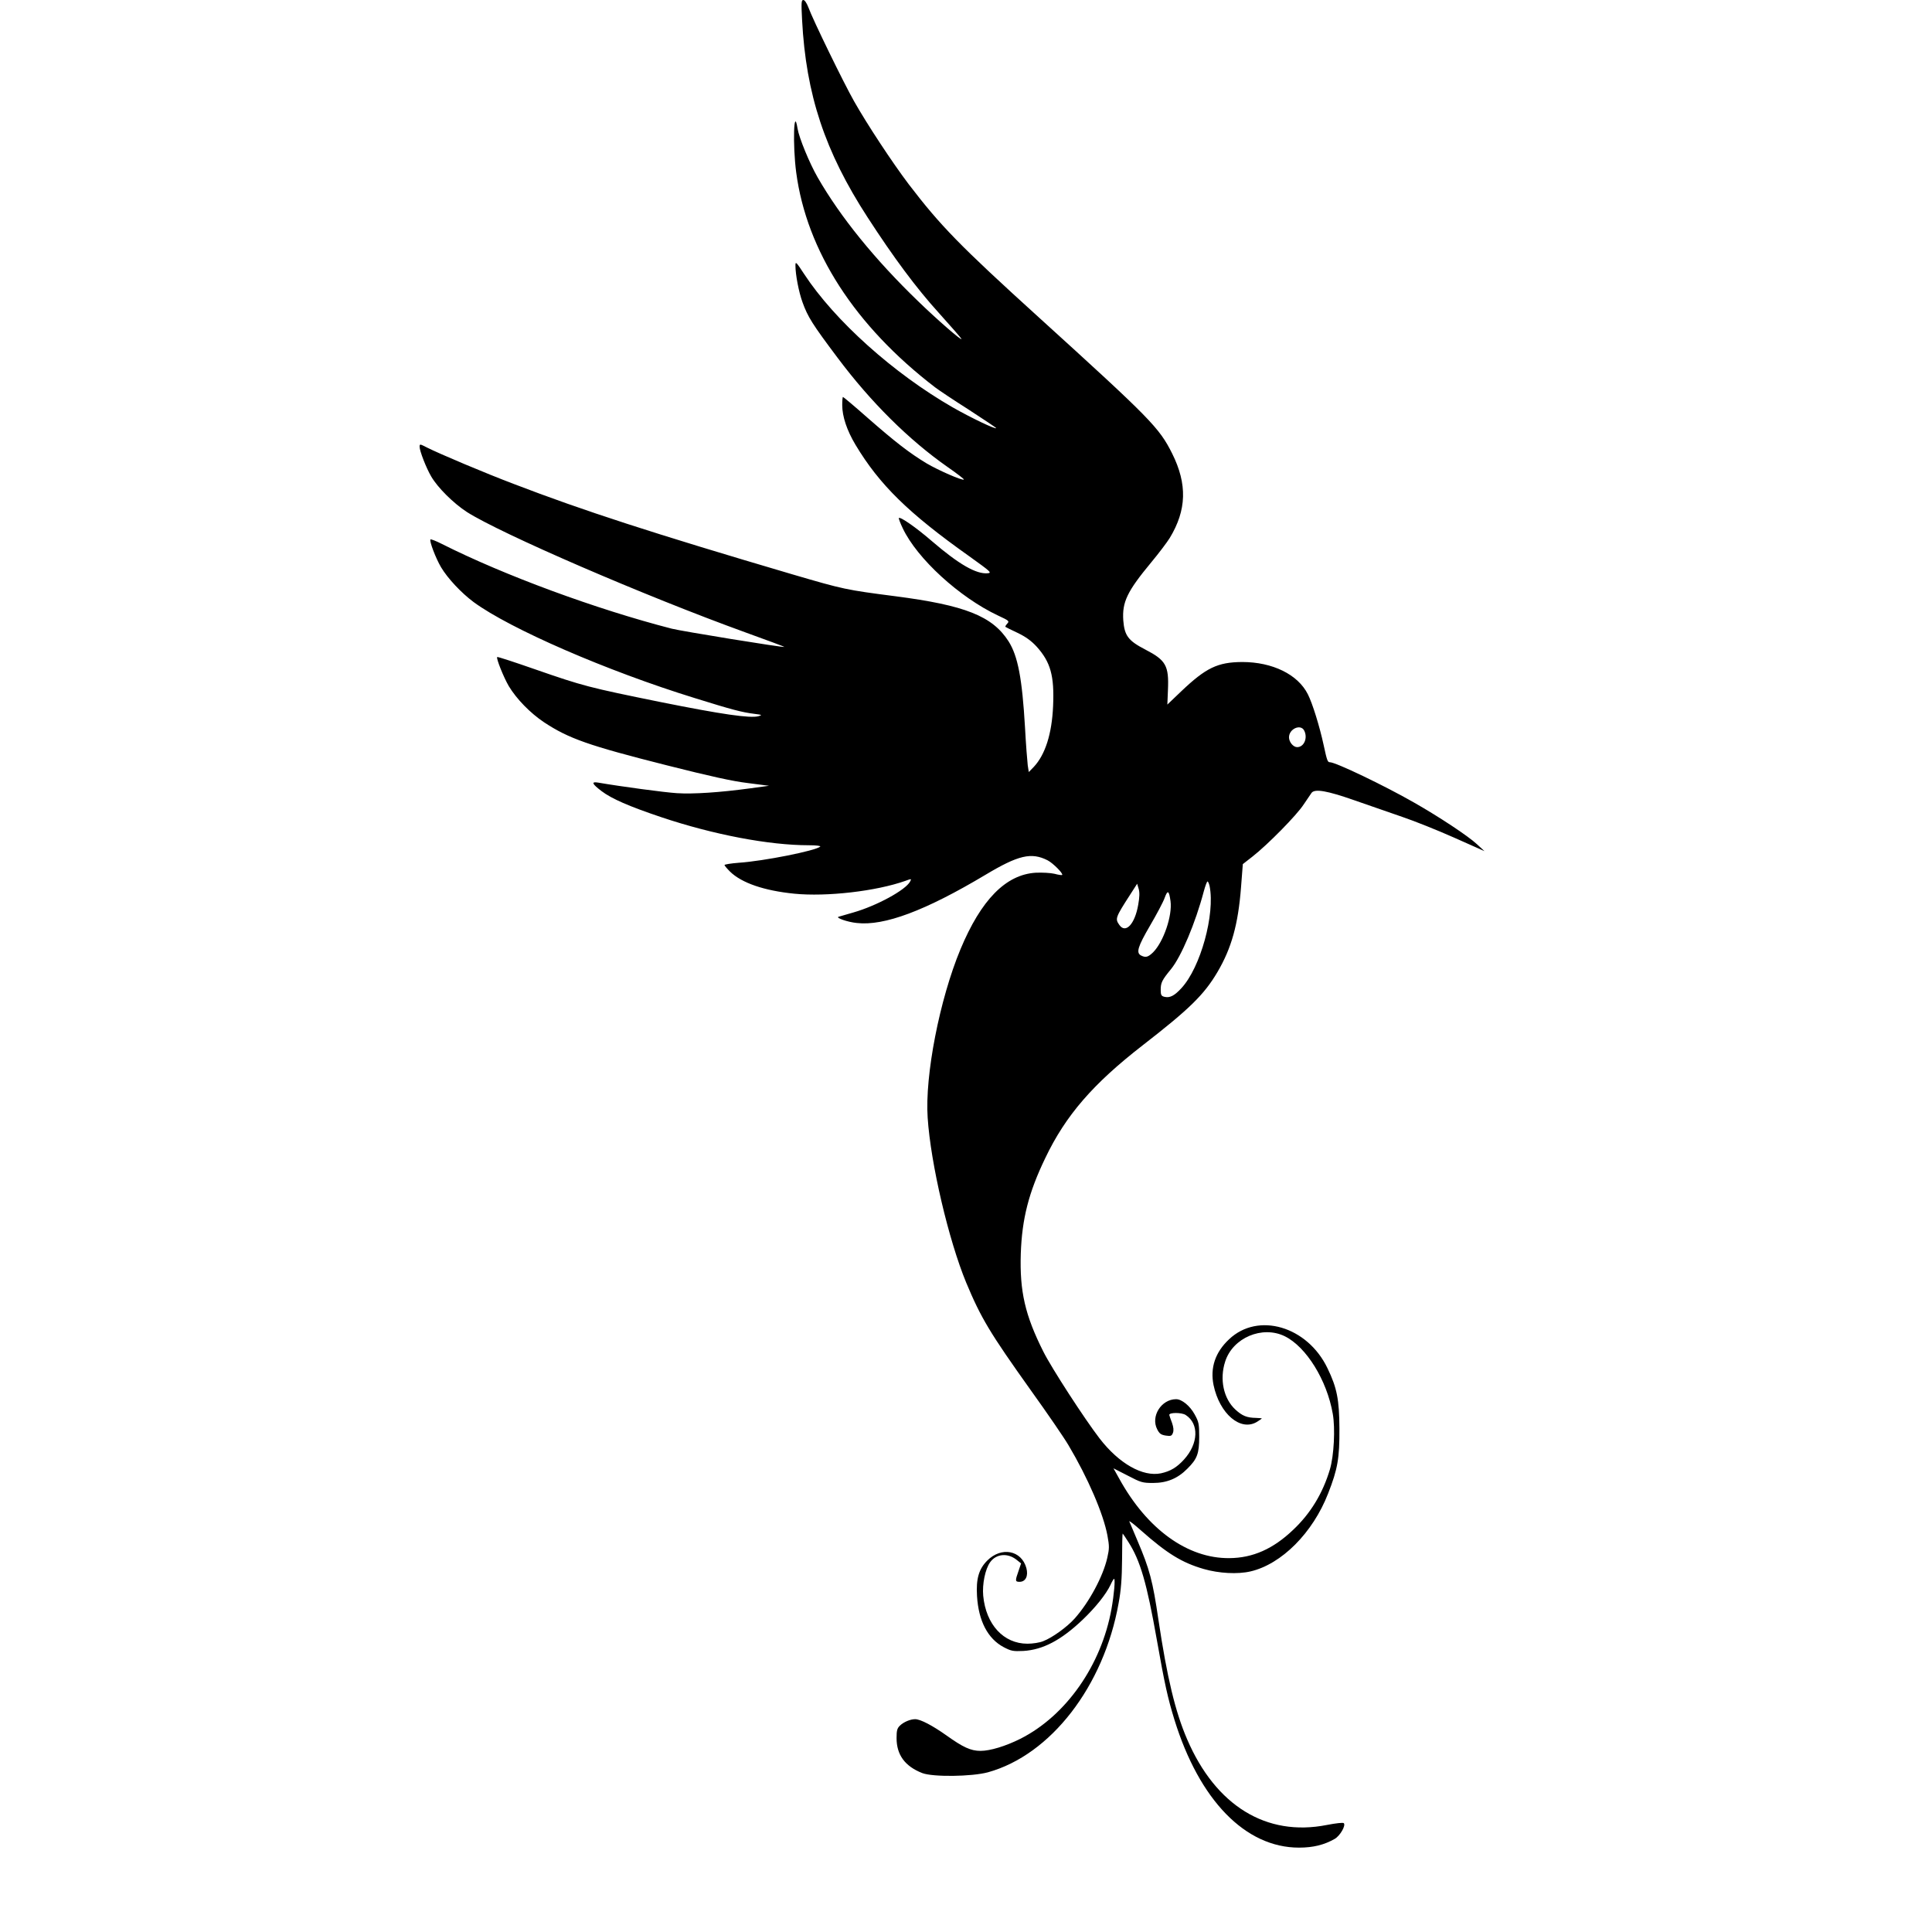
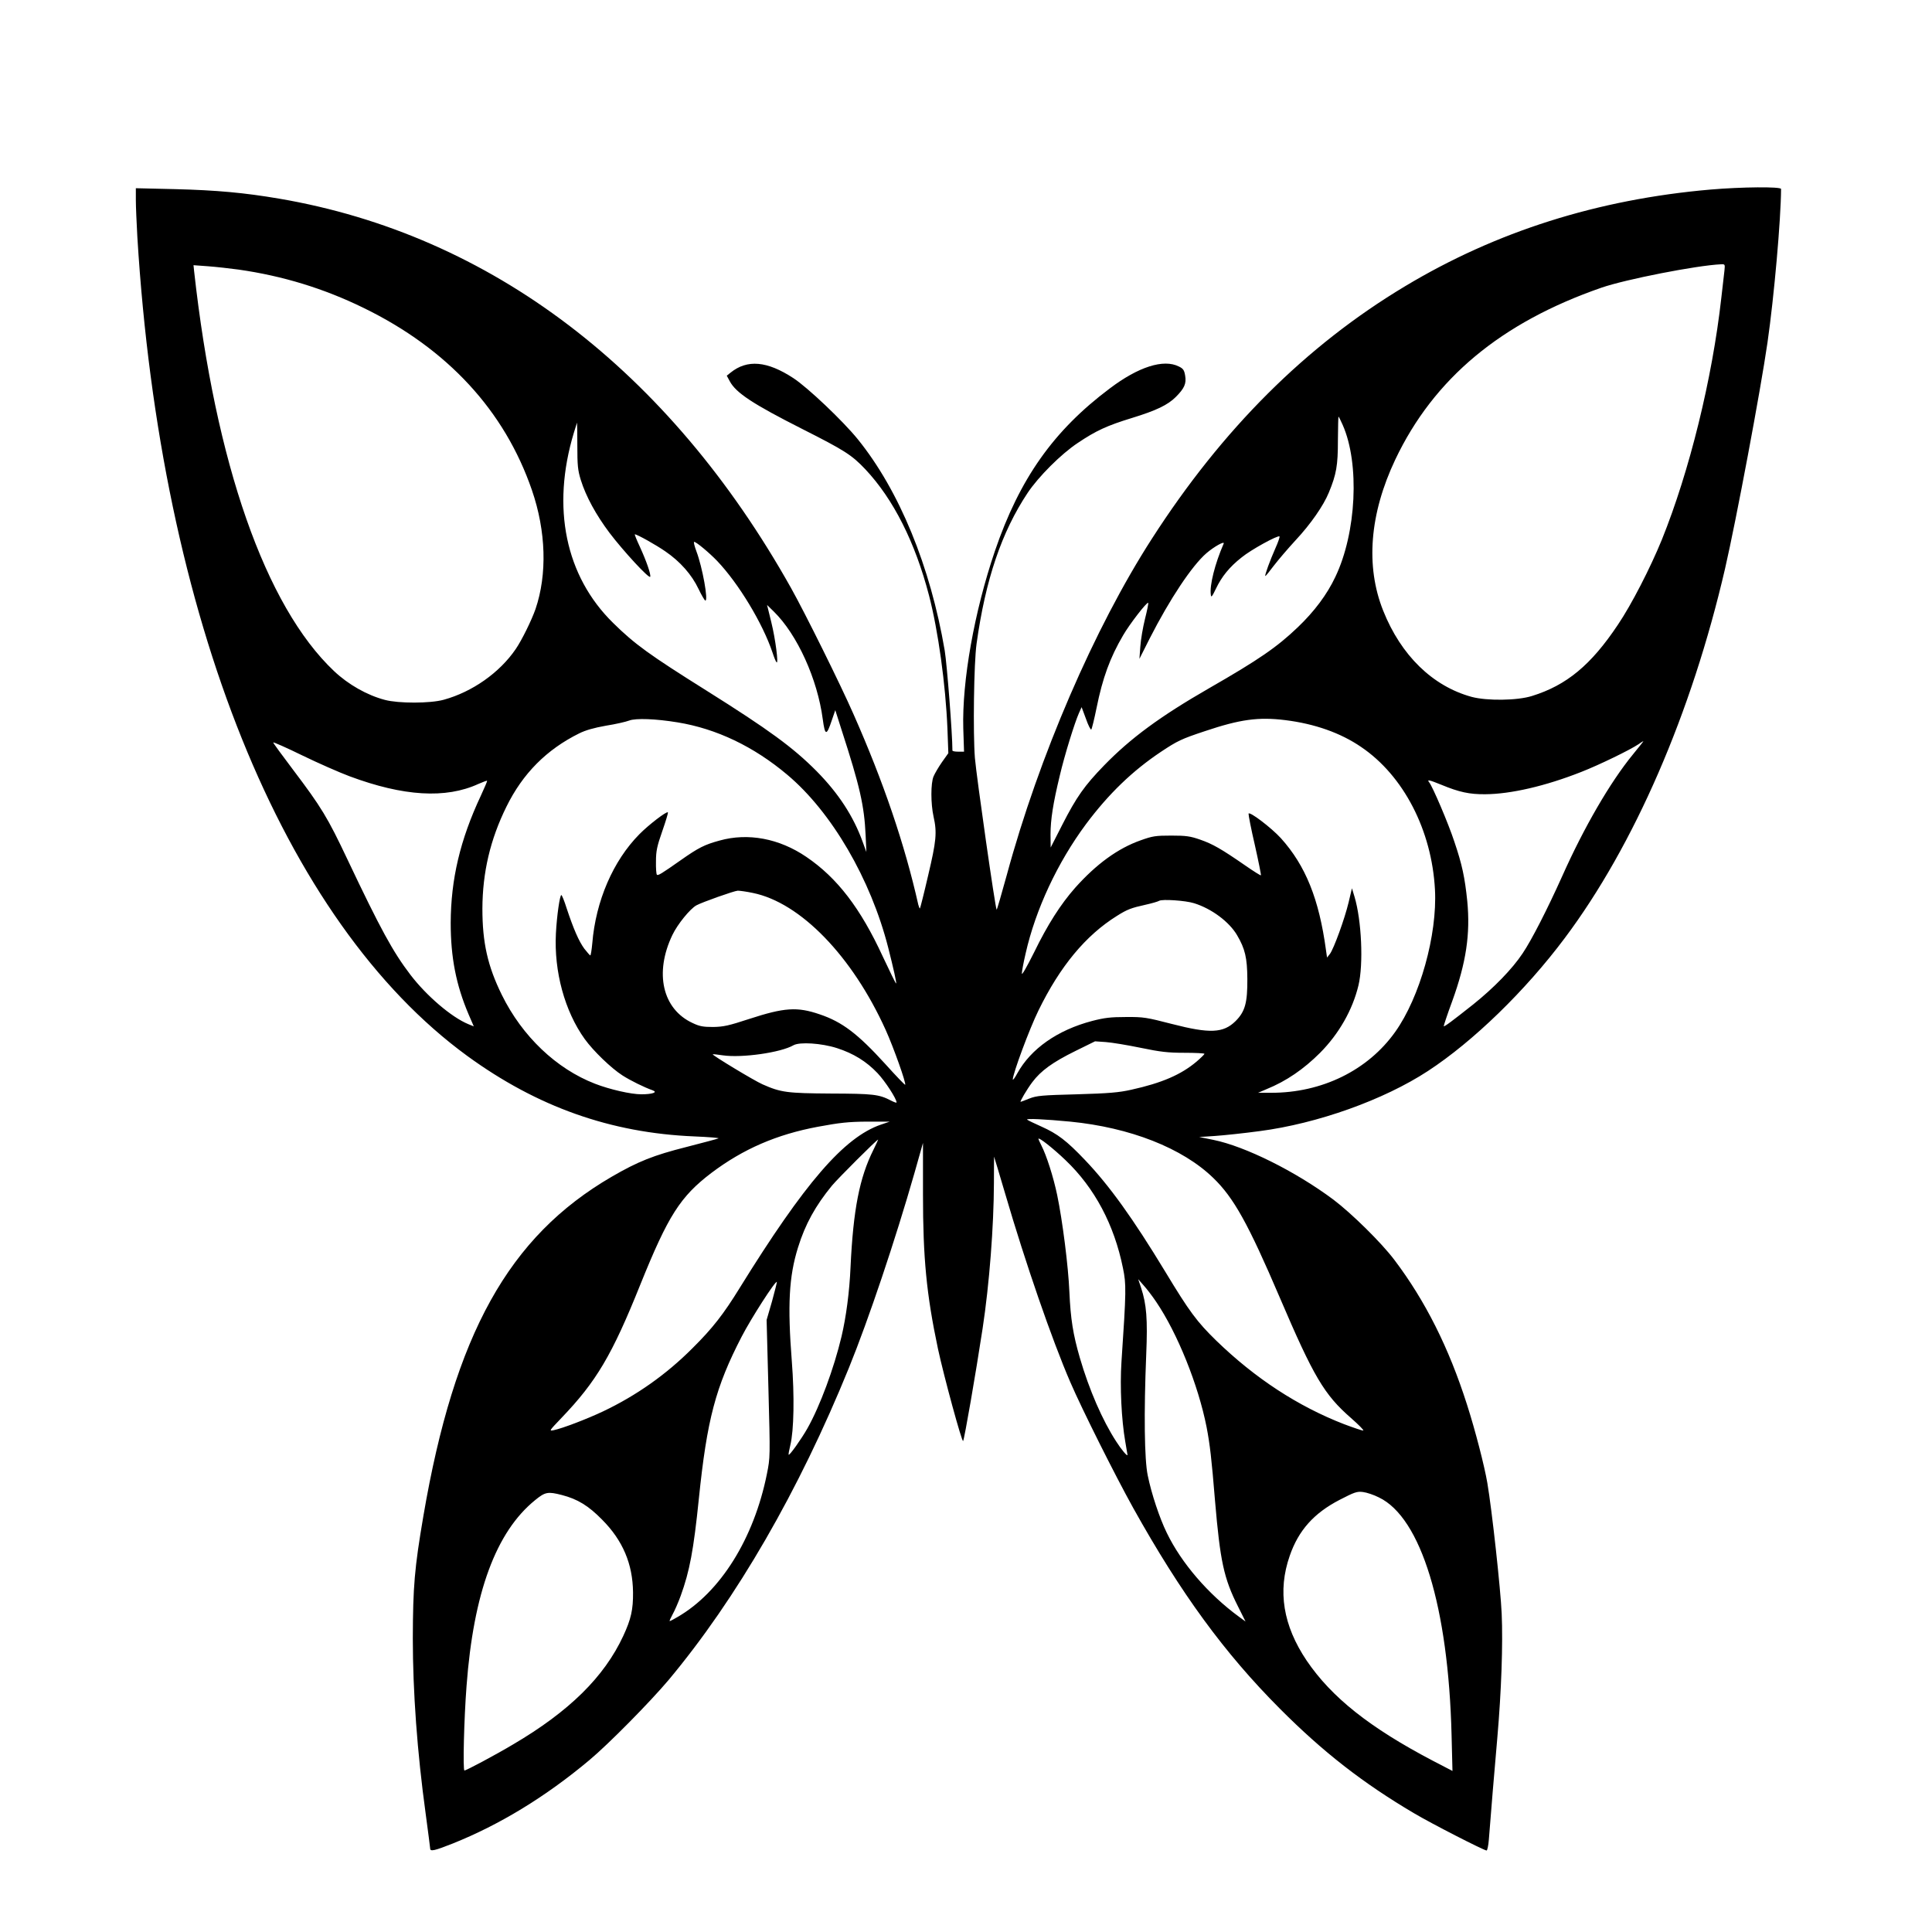
<svg xmlns="http://www.w3.org/2000/svg" version="1.0" width="1280pt" height="1280pt" viewBox="0 0 1280 1280" preserveAspectRatio="xMidYMid meet">
  <g transform="translate(0,1280) scale(0.1,-0.1)" fill="#000000" stroke="none">
-     <path d="M5314 12668 c26 -495 151 -872 434 -1308 173 -267 323 -469 471 -632 83 -92 151 -170 151 -174 0 -12 -159 126 -288 251 -286 276 -514 557 -665 820 -54 94 -123 262 -133 323 -25 156 -33 -109 -9 -290 69 -521 389 -1017 920 -1424 22 -17 122 -84 223 -148 100 -65 182 -120 182 -122 0 -12 -169 69 -288 137 -392 225 -782 575 -984 883 -53 81 -58 86 -58 57 0 -60 22 -176 47 -244 35 -97 66 -146 232 -367 220 -294 472 -544 729 -724 62 -43 111 -81 108 -83 -9 -9 -169 61 -247 107 -114 69 -206 140 -390 301 -87 77 -161 139 -164 139 -3 0 -5 -24 -5 -54 0 -75 31 -168 88 -263 159 -265 351 -453 753 -738 142 -102 152 -110 123 -113 -76 -7 -191 59 -369 212 -104 90 -210 164 -220 154 -2 -2 9 -33 26 -68 95 -201 376 -458 631 -578 73 -34 77 -37 61 -54 -9 -10 -14 -19 -12 -21 2 -2 38 -20 81 -40 54 -26 91 -53 126 -91 92 -102 118 -193 109 -394 -8 -184 -52 -322 -128 -403 l-33 -34 -7 45 c-3 25 -12 137 -18 250 -19 325 -47 473 -109 571 -107 167 -287 239 -752 299 -325 42 -340 45 -681 145 -923 272 -1385 422 -1846 599 -185 70 -493 200 -574 241 -47 24 -49 25 -49 5 0 -28 44 -141 77 -197 43 -74 147 -177 236 -235 224 -143 1175 -555 1849 -799 142 -51 256 -94 255 -95 -5 -6 -686 105 -747 121 -501 129 -1109 353 -1522 561 -39 20 -73 33 -76 30 -9 -9 35 -125 70 -184 44 -74 134 -170 216 -231 241 -177 882 -456 1465 -636 250 -78 313 -94 392 -104 55 -7 57 -8 30 -16 -54 -15 -242 12 -650 94 -473 96 -512 106 -831 217 -135 47 -247 84 -250 81 -8 -8 43 -135 77 -193 52 -86 142 -178 233 -239 164 -108 293 -154 816 -286 285 -72 434 -105 535 -117 l140 -18 -125 -17 c-199 -27 -377 -39 -485 -32 -81 5 -371 44 -522 70 -48 8 -41 -8 22 -56 67 -51 182 -101 396 -173 346 -116 714 -186 978 -186 49 0 81 -4 75 -9 -29 -27 -374 -96 -539 -107 -52 -4 -95 -11 -95 -15 0 -4 17 -24 37 -44 77 -75 226 -126 426 -146 213 -21 540 16 735 85 41 15 42 15 32 -4 -30 -57 -222 -161 -375 -205 -49 -14 -94 -27 -100 -29 -19 -7 61 -35 121 -41 182 -21 454 81 851 318 220 132 306 152 414 97 35 -18 105 -88 96 -97 -3 -2 -26 1 -51 8 -26 6 -81 9 -124 7 -198 -12 -362 -179 -499 -508 -138 -332 -236 -835 -217 -1115 20 -305 139 -811 255 -1092 99 -237 157 -333 427 -712 110 -153 223 -318 251 -366 129 -217 231 -454 258 -598 13 -71 13 -86 -1 -148 -28 -123 -119 -293 -216 -402 -50 -56 -148 -127 -208 -150 -23 -10 -70 -17 -105 -17 -158 0 -275 127 -293 318 -7 76 13 176 46 222 40 56 116 63 175 16 l30 -24 -17 -50 c-23 -65 -23 -72 7 -72 40 0 59 39 45 91 -32 118 -165 144 -259 50 -56 -56 -75 -121 -68 -235 10 -165 71 -283 177 -339 50 -26 62 -28 130 -25 130 8 250 71 393 207 86 82 155 169 184 230 10 22 21 41 24 41 9 0 0 -104 -17 -199 -67 -374 -301 -708 -604 -861 -98 -49 -200 -80 -264 -80 -64 0 -116 24 -225 102 -93 66 -173 108 -208 108 -31 0 -75 -18 -100 -42 -19 -18 -23 -32 -23 -83 0 -111 55 -187 170 -232 70 -27 327 -24 435 5 416 115 768 570 866 1120 16 85 22 164 23 289 0 95 2 173 4 173 1 0 18 -25 37 -55 80 -124 123 -273 190 -653 51 -289 72 -383 116 -526 165 -533 470 -847 825 -847 94 0 167 18 237 58 35 20 75 89 60 104 -5 5 -51 0 -113 -12 -400 -79 -736 128 -925 568 -79 183 -133 410 -190 791 -38 258 -58 335 -140 527 -26 61 -49 117 -53 125 -3 8 32 -19 79 -61 171 -151 269 -212 414 -254 101 -29 224 -36 310 -16 206 48 413 256 514 516 64 163 76 235 75 430 -1 192 -16 270 -79 400 -133 278 -460 374 -652 192 -92 -86 -126 -189 -103 -303 40 -191 179 -310 288 -244 17 11 32 21 32 22 0 2 -17 3 -38 4 -61 1 -91 13 -137 55 -79 73 -106 201 -68 318 50 158 246 241 395 168 142 -70 279 -290 318 -514 17 -96 8 -277 -19 -368 -47 -158 -128 -292 -244 -401 -132 -126 -267 -186 -422 -187 -277 -3 -546 192 -730 527 l-38 68 94 -48 c88 -46 98 -49 169 -49 91 0 163 30 226 94 66 65 79 101 79 211 0 87 -3 100 -30 149 -31 57 -85 101 -123 101 -98 0 -170 -114 -125 -200 14 -28 25 -36 56 -41 34 -5 40 -3 48 18 6 16 4 37 -6 66 -9 23 -17 47 -18 52 -4 18 83 18 109 0 89 -58 84 -189 -11 -294 -48 -53 -90 -78 -153 -92 -121 -25 -278 64 -407 231 -100 130 -318 466 -373 576 -121 241 -157 399 -149 649 8 230 52 404 162 632 135 283 316 492 646 748 308 239 406 334 495 485 93 158 137 315 156 560 l12 155 64 50 c101 79 293 274 339 345 24 36 48 71 53 78 23 27 103 13 280 -49 96 -33 240 -83 320 -111 80 -27 235 -89 345 -138 l200 -89 -50 46 c-58 54 -250 181 -415 275 -201 115 -521 268 -559 268 -15 0 -19 9 -42 116 -26 120 -73 273 -104 334 -66 132 -235 214 -435 214 -163 -1 -240 -38 -405 -195 l-91 -87 4 98 c7 160 -14 196 -149 266 -114 59 -139 92 -147 194 -8 121 25 191 185 384 50 60 105 133 123 162 112 185 117 356 16 559 -86 172 -142 229 -881 900 -529 480 -653 608 -865 885 -108 143 -275 396 -362 550 -69 122 -274 542 -303 623 -11 28 -24 47 -33 47 -13 0 -14 -18 -8 -132z m3326 -4707 c26 -49 0 -111 -46 -111 -26 0 -54 34 -54 65 0 56 76 90 100 46z m-626 -1032 c37 -186 -60 -539 -187 -676 -47 -51 -77 -66 -113 -57 -20 5 -24 12 -24 46 0 47 8 64 68 137 68 83 162 306 217 514 10 37 21 67 25 67 4 0 10 -14 14 -31z m-473 -123 c-22 -128 -83 -194 -125 -134 -29 41 -27 48 73 203 l45 70 10 -34 c7 -23 6 -55 -3 -105z m214 24 c13 -96 -46 -269 -115 -339 -34 -33 -50 -37 -81 -21 -33 18 -21 58 60 197 44 75 88 158 97 184 20 55 29 50 39 -21z" />
+     <path d="M11331 11544 c-747 -65 -1419 -278 -2023 -641 -655 -393 -1210 -946 -1677 -1673 -380 -590 -748 -1442 -961 -2228 -35 -127 -65 -231 -67 -229 -9 9 -133 878 -144 1005 -13 163 -7 630 11 757 59 425 166 740 338 999 72 108 222 258 332 331 122 82 194 115 360 166 160 49 237 86 290 139 57 57 71 89 62 141 -6 37 -13 47 -42 61 -101 51 -268 -2 -458 -146 -372 -279 -597 -597 -761 -1078 -136 -400 -218 -861 -209 -1175 l5 -153 -39 0 c-21 0 -38 3 -38 8 0 112 -36 569 -51 662 -95 558 -301 1060 -576 1400 -99 122 -332 343 -427 405 -174 114 -306 125 -416 36 l-25 -20 20 -37 c41 -77 154 -151 480 -316 281 -142 328 -172 418 -267 187 -199 330 -484 422 -836 61 -235 110 -591 122 -882 l6 -163 -42 -59 c-23 -33 -48 -76 -56 -95 -19 -45 -19 -180 0 -266 24 -107 18 -162 -36 -391 -27 -117 -52 -215 -54 -217 -2 -3 -7 9 -11 24 -90 400 -230 812 -430 1264 -87 198 -319 666 -413 834 -809 1443 -1990 2341 -3392 2580 -229 39 -413 56 -691 63 l-258 6 0 -79 c0 -43 5 -153 10 -244 154 -2522 965 -4535 2186 -5426 463 -337 949 -510 1504 -533 96 -4 168 -10 160 -13 -8 -4 -104 -29 -212 -57 -218 -55 -321 -96 -495 -197 -683 -397 -1042 -1043 -1248 -2248 -59 -346 -69 -467 -70 -811 0 -350 29 -754 85 -1160 16 -121 30 -226 30 -232 0 -21 28 -15 149 33 310 124 615 309 906 553 127 106 401 384 525 531 451 540 863 1253 1194 2067 131 322 307 846 435 1293 l56 198 0 -342 c0 -420 23 -661 99 -1021 39 -182 160 -626 167 -612 9 17 82 437 129 745 45 296 74 677 75 964 0 97 1 176 1 175 1 -1 34 -112 74 -247 134 -458 309 -965 431 -1247 78 -181 296 -616 417 -834 315 -565 604 -961 972 -1330 285 -286 549 -492 888 -692 112 -67 464 -247 481 -247 5 0 12 33 15 72 14 179 37 461 56 673 27 310 38 625 29 825 -7 160 -64 683 -95 865 -19 112 -80 349 -135 520 -120 376 -276 687 -481 958 -86 114 -283 308 -405 400 -251 187 -583 352 -794 395 l-94 19 105 7 c58 4 191 18 295 32 384 50 823 207 1115 398 300 196 646 532 907 881 460 614 840 1489 1062 2448 74 321 235 1179 281 1497 44 305 89 817 90 1018 0 16 -260 14 -469 -4z m94 -536 c-3 -24 -12 -106 -21 -183 -60 -535 -211 -1148 -394 -1601 -76 -186 -201 -430 -291 -563 -178 -267 -340 -401 -569 -472 -98 -31 -299 -33 -400 -6 -259 71 -468 275 -586 571 -118 295 -90 642 80 1001 255 537 700 908 1366 1139 158 55 632 148 792 155 27 1 27 0 23 -41z m-9845 6 c294 -42 565 -125 829 -254 556 -271 934 -681 1115 -1207 94 -273 102 -558 24 -788 -26 -74 -90 -205 -131 -265 -107 -157 -288 -284 -477 -336 -90 -25 -300 -25 -390 -1 -118 31 -243 102 -337 191 -455 430 -786 1378 -927 2650 l-4 39 96 -7 c53 -4 144 -14 202 -22z m7316 -1030 c113 -256 91 -714 -49 -1006 -55 -117 -140 -230 -249 -334 -137 -131 -257 -214 -588 -404 -325 -187 -520 -331 -695 -511 -130 -134 -183 -209 -277 -393 l-77 -151 -1 86 c0 98 17 207 61 389 32 137 99 352 127 415 l18 40 29 -78 c15 -43 31 -74 35 -70 4 4 20 69 35 143 40 198 89 333 176 481 42 73 158 223 166 215 3 -2 -7 -50 -21 -106 -14 -56 -28 -138 -31 -183 l-6 -82 68 135 c133 261 280 482 376 565 50 43 123 84 114 63 -58 -133 -94 -277 -85 -338 2 -21 8 -14 34 40 38 80 90 144 170 207 62 51 241 149 251 139 3 -3 -9 -38 -27 -78 -35 -79 -72 -179 -67 -184 2 -2 27 29 57 69 30 39 95 115 143 167 101 108 186 231 221 317 50 121 60 179 60 345 1 87 2 158 4 158 2 0 14 -25 28 -56z m-5071 -136 c0 -132 3 -163 23 -228 34 -109 100 -230 190 -350 91 -120 264 -308 270 -291 5 16 -25 103 -69 199 -21 45 -36 82 -33 82 15 0 140 -70 202 -113 98 -67 175 -154 220 -249 20 -42 41 -77 45 -77 21 -2 -19 220 -59 326 -13 35 -20 63 -15 63 14 0 100 -72 152 -126 143 -150 302 -414 367 -607 10 -31 22 -61 27 -65 14 -14 -7 153 -35 266 l-28 114 45 -44 c155 -152 289 -447 324 -713 15 -111 25 -112 60 -7 l23 67 43 -135 c119 -367 149 -497 158 -694 l5 -111 -24 66 c-62 172 -161 323 -306 470 -156 157 -316 274 -730 534 -378 237 -475 307 -618 448 -316 310 -410 764 -260 1260 11 37 21 67 21 67 1 0 2 -69 2 -152z m665 -1834 c257 -42 504 -160 726 -347 294 -247 553 -691 669 -1147 35 -138 56 -232 52 -236 -2 -2 -41 78 -88 178 -148 321 -302 522 -507 661 -179 122 -386 161 -575 108 -99 -27 -139 -47 -257 -130 -128 -90 -151 -104 -158 -96 -4 4 -7 43 -6 88 0 69 7 101 42 201 23 66 40 122 37 124 -8 9 -127 -82 -189 -145 -174 -176 -289 -442 -312 -723 -4 -44 -10 -80 -13 -80 -3 0 -21 21 -40 45 -36 49 -72 132 -117 268 -15 48 -31 87 -35 87 -10 0 -30 -137 -36 -255 -13 -251 58 -514 191 -699 57 -79 175 -193 250 -241 53 -34 144 -79 201 -99 35 -13 -4 -26 -76 -26 -69 0 -209 32 -307 70 -256 99 -482 314 -617 588 -94 191 -129 346 -129 572 1 241 52 458 159 675 108 220 266 379 482 486 42 21 98 37 177 51 64 10 133 26 154 34 44 17 176 12 322 -12z m4025 15 c194 -24 366 -84 503 -178 281 -190 468 -552 489 -945 16 -300 -100 -713 -263 -942 -181 -255 -486 -405 -824 -404 l-85 0 56 24 c131 53 247 133 355 241 125 126 215 284 254 446 34 141 21 431 -26 588 l-17 56 -22 -93 c-26 -109 -98 -307 -124 -342 l-19 -24 -7 49 c-46 339 -135 560 -299 742 -63 69 -210 181 -214 162 -1 -8 17 -102 42 -209 24 -107 42 -197 40 -199 -2 -3 -49 27 -104 65 -159 110 -215 142 -298 171 -66 23 -93 27 -192 27 -103 0 -124 -3 -202 -31 -151 -53 -294 -157 -435 -315 -96 -109 -182 -243 -272 -428 -48 -96 -81 -154 -81 -140 0 14 11 73 25 133 66 292 211 602 400 857 151 202 309 354 498 480 107 71 133 84 290 136 232 78 354 95 532 73z m-6199 -372 c357 -133 637 -150 853 -51 30 13 56 23 58 21 2 -2 -17 -46 -41 -98 -138 -294 -199 -555 -200 -844 0 -229 36 -411 118 -604 l35 -81 -37 15 c-111 46 -276 187 -383 327 -116 152 -198 302 -417 764 -132 279 -172 345 -361 595 -72 95 -131 176 -131 180 0 4 87 -34 193 -86 105 -51 246 -113 313 -138z m8502 144 c-150 -183 -324 -483 -468 -806 -98 -218 -202 -422 -262 -511 -69 -104 -191 -229 -327 -338 -144 -114 -191 -149 -196 -145 -1 2 23 76 56 165 93 257 121 446 100 664 -16 156 -34 242 -86 395 -39 119 -143 363 -167 393 -16 19 2 15 83 -18 116 -48 185 -63 289 -62 169 1 399 54 637 148 120 47 323 146 378 183 17 12 31 21 33 21 2 0 -30 -40 -70 -89z m-5830 -917 c315 -64 659 -419 880 -908 52 -115 137 -354 129 -363 -2 -2 -62 60 -132 138 -183 201 -286 279 -435 329 -149 51 -234 45 -467 -31 -134 -44 -170 -52 -238 -53 -66 0 -90 4 -136 26 -200 92 -255 332 -134 584 34 71 117 173 159 196 36 20 250 96 274 97 13 0 58 -6 100 -15z m2923 -68 c116 -36 233 -123 285 -212 53 -90 67 -150 68 -289 1 -159 -15 -217 -78 -280 -81 -80 -170 -84 -422 -19 -167 43 -187 47 -304 46 -102 0 -143 -5 -224 -26 -229 -60 -406 -184 -496 -347 -16 -30 -30 -48 -30 -41 0 38 110 335 170 457 143 293 313 498 520 627 68 43 95 53 190 74 41 9 82 21 90 26 20 12 174 2 231 -16z m-354 -958 c131 -27 180 -33 290 -33 73 0 133 -3 133 -7 0 -3 -24 -27 -52 -51 -103 -87 -230 -142 -434 -187 -80 -18 -148 -24 -359 -30 -232 -6 -266 -9 -315 -28 -30 -12 -56 -22 -58 -22 -7 0 41 82 77 130 57 76 134 132 286 207 l130 64 72 -5 c40 -3 143 -20 230 -38z m-2012 -2 c109 -35 195 -88 269 -166 51 -54 126 -170 126 -194 0 -4 -17 2 -38 13 -79 41 -118 45 -397 46 -291 2 -331 7 -453 61 -55 24 -336 194 -330 199 2 2 32 -2 68 -7 125 -18 382 18 467 67 41 23 185 14 288 -19z m1545 -487 c397 -39 744 -175 948 -373 136 -131 232 -304 441 -793 224 -524 294 -643 472 -798 50 -44 87 -81 81 -83 -5 -1 -62 18 -126 42 -307 119 -590 304 -848 554 -128 125 -178 192 -338 457 -214 353 -370 570 -532 740 -122 128 -181 173 -288 221 -47 21 -89 41 -95 46 -10 9 118 3 285 -13z m-1254 -20 c-244 -84 -505 -387 -936 -1083 -106 -172 -179 -266 -310 -396 -175 -176 -374 -316 -595 -421 -108 -51 -268 -112 -325 -124 -34 -7 -33 -6 50 81 231 241 335 416 523 885 184 456 264 581 470 738 211 159 433 255 706 306 146 27 201 33 326 34 l150 0 -59 -20z m1224 -236 c192 -183 322 -427 380 -715 22 -107 22 -146 -10 -621 -11 -164 0 -383 25 -527 8 -47 15 -87 15 -89 0 -13 -40 34 -75 89 -91 140 -179 342 -241 555 -45 155 -61 257 -69 435 -7 170 -46 475 -81 643 -25 119 -70 261 -105 329 -11 21 -19 40 -19 43 0 14 100 -65 180 -142z m-1273 70 c-93 -186 -134 -397 -152 -778 -7 -163 -29 -330 -60 -461 -50 -210 -142 -459 -226 -608 -41 -72 -118 -180 -124 -174 -2 2 3 30 11 63 24 97 28 326 10 556 -29 373 -19 562 41 754 48 155 116 277 225 410 41 49 296 304 306 305 1 0 -13 -30 -31 -67z m1873 -1008 c141 -208 279 -551 334 -830 22 -115 33 -208 56 -490 34 -398 58 -512 152 -698 l50 -100 -44 32 c-203 149 -381 355 -478 556 -47 96 -101 257 -126 380 -22 104 -26 414 -10 800 10 237 2 333 -34 443 l-19 57 35 -40 c20 -22 58 -71 84 -110z m-2545 4 l-36 -124 12 -455 c12 -454 12 -455 -10 -565 -86 -428 -308 -784 -592 -948 -25 -15 -48 -27 -52 -27 -3 0 6 20 19 44 14 25 38 80 54 124 59 163 85 300 120 642 54 526 111 741 284 1075 62 120 223 371 233 362 1 -2 -13 -59 -32 -128z m4021 -1300 c279 -134 460 -727 481 -1573 l6 -239 -129 67 c-420 220 -672 421 -837 664 -156 232 -194 461 -112 695 58 168 160 282 330 370 99 51 115 57 155 52 25 -3 73 -19 106 -36z m-5413 16 c104 -27 176 -71 267 -164 136 -137 202 -292 204 -481 1 -114 -13 -177 -65 -289 -126 -271 -358 -500 -731 -719 -114 -68 -309 -172 -321 -172 -11 0 -3 339 14 560 46 617 195 1021 454 1231 67 55 85 58 178 34z" />
  </g>
</svg>
